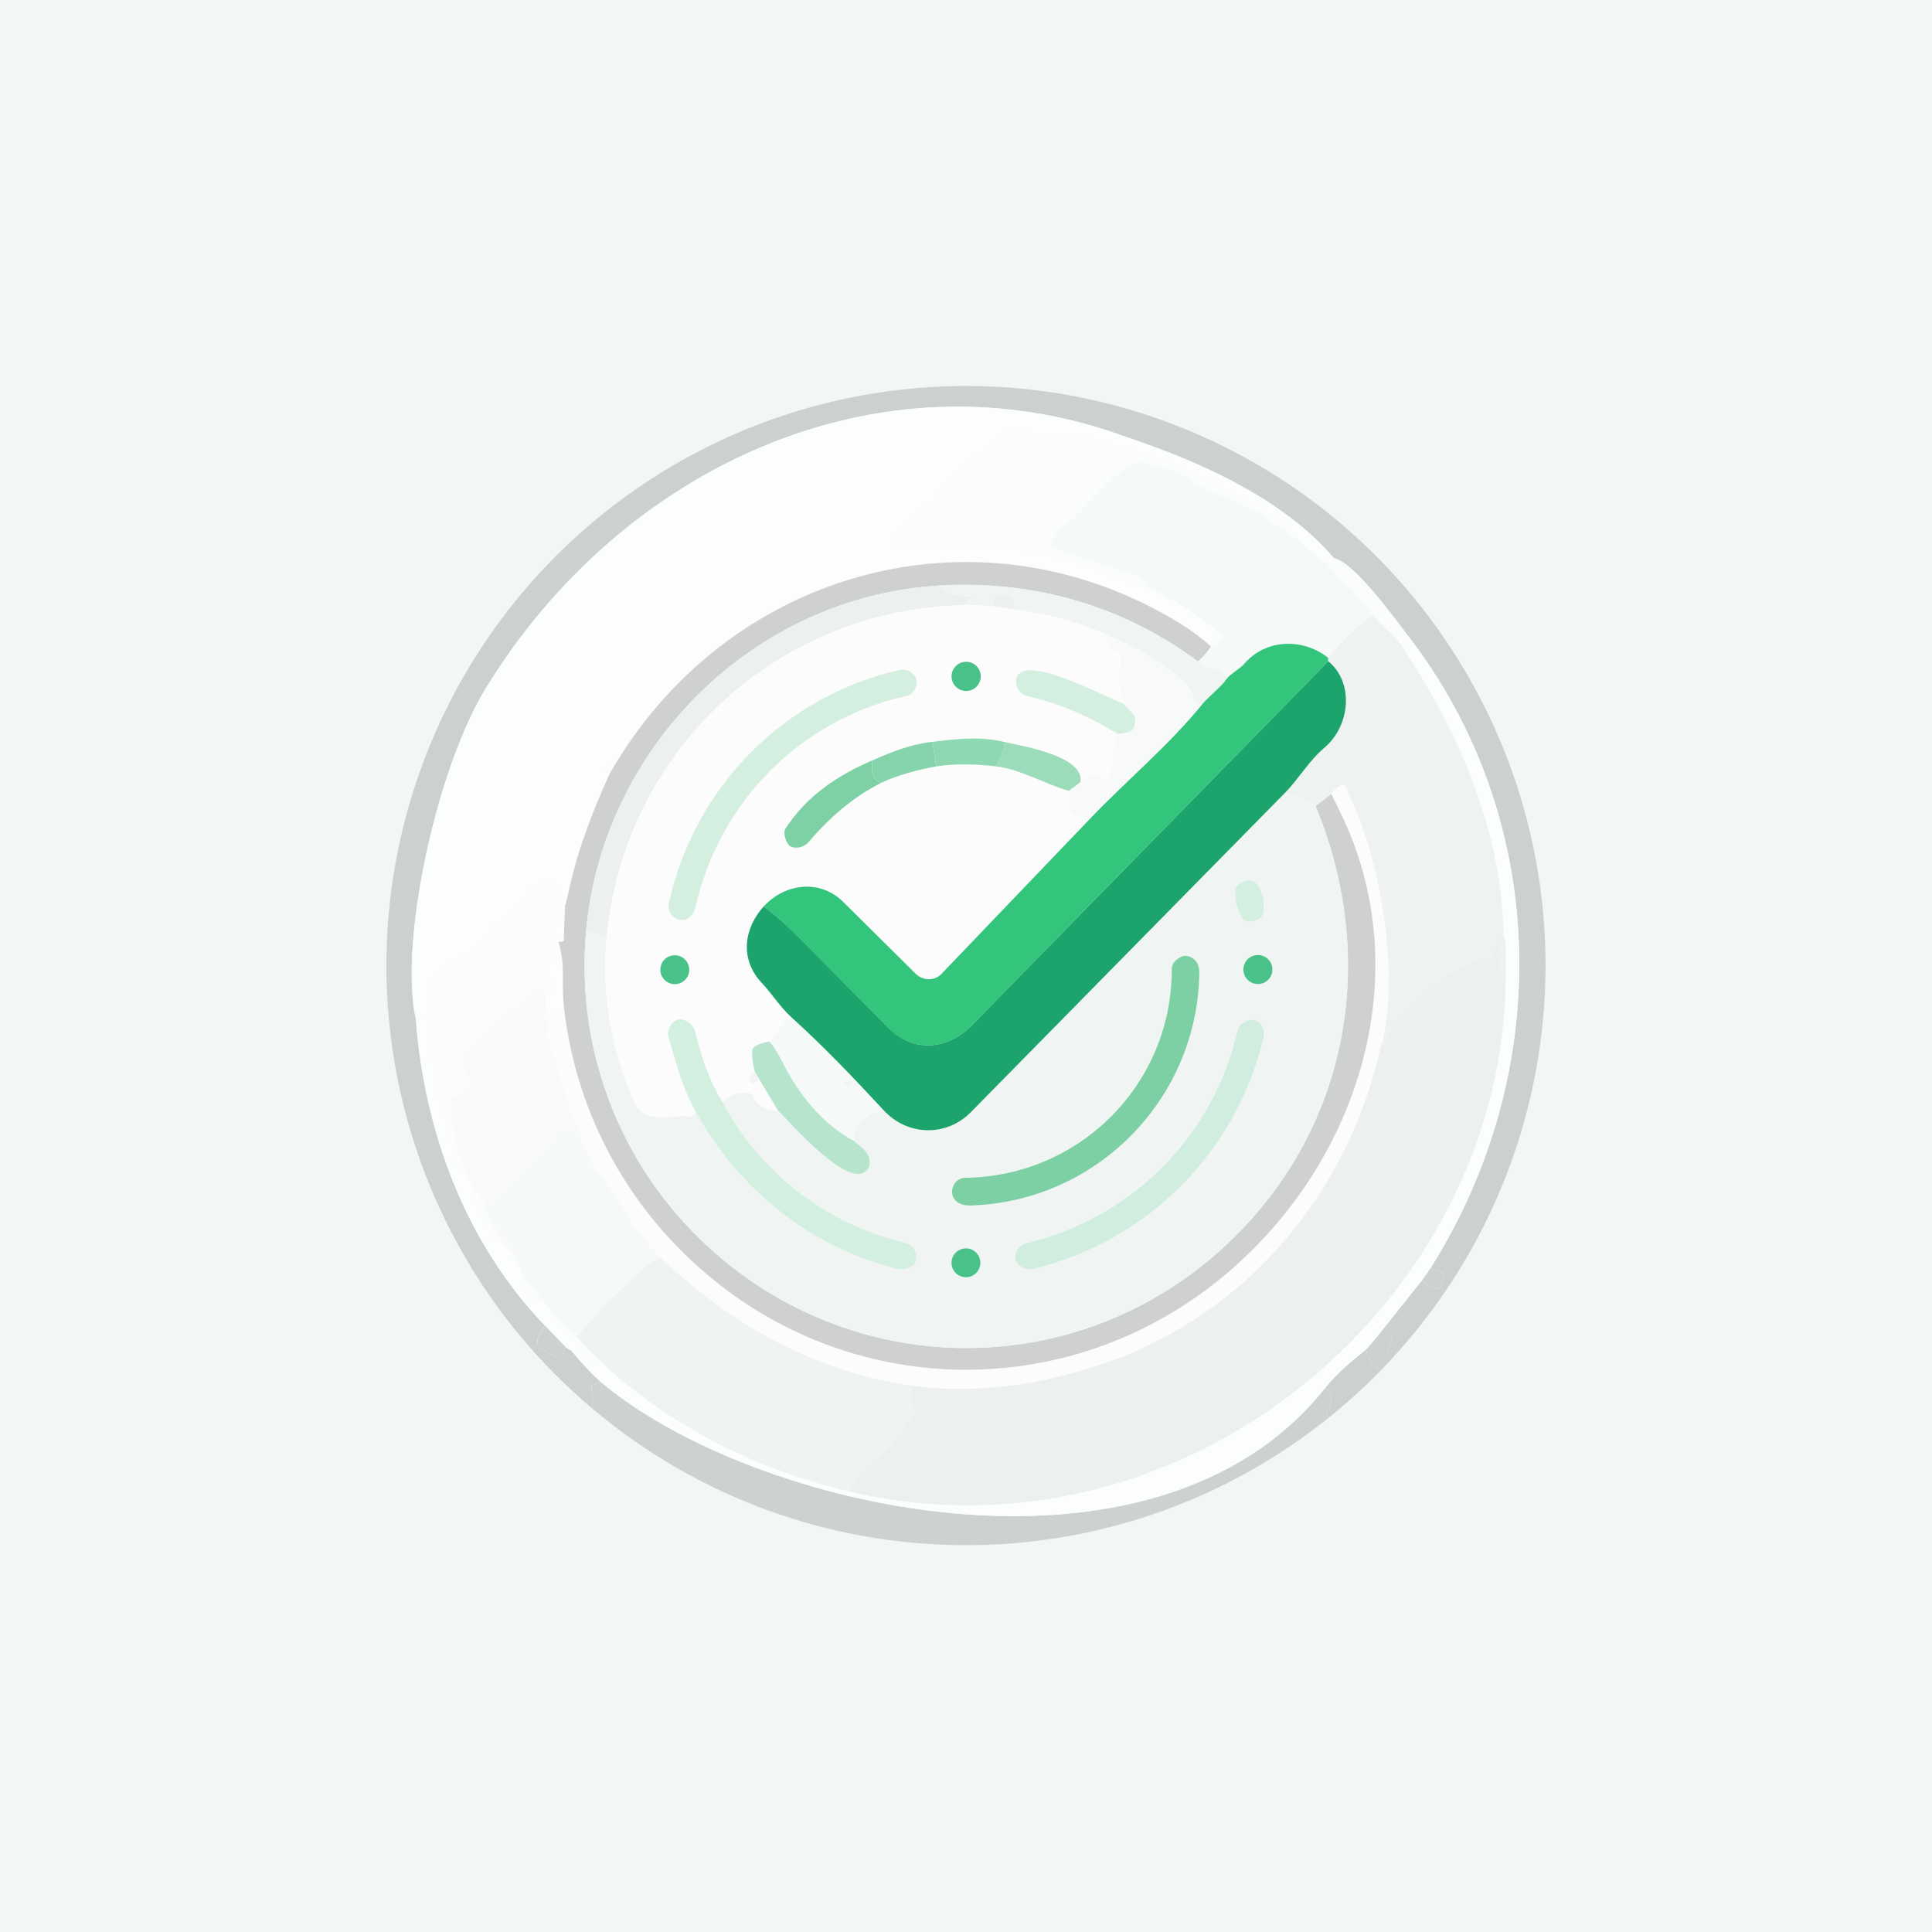
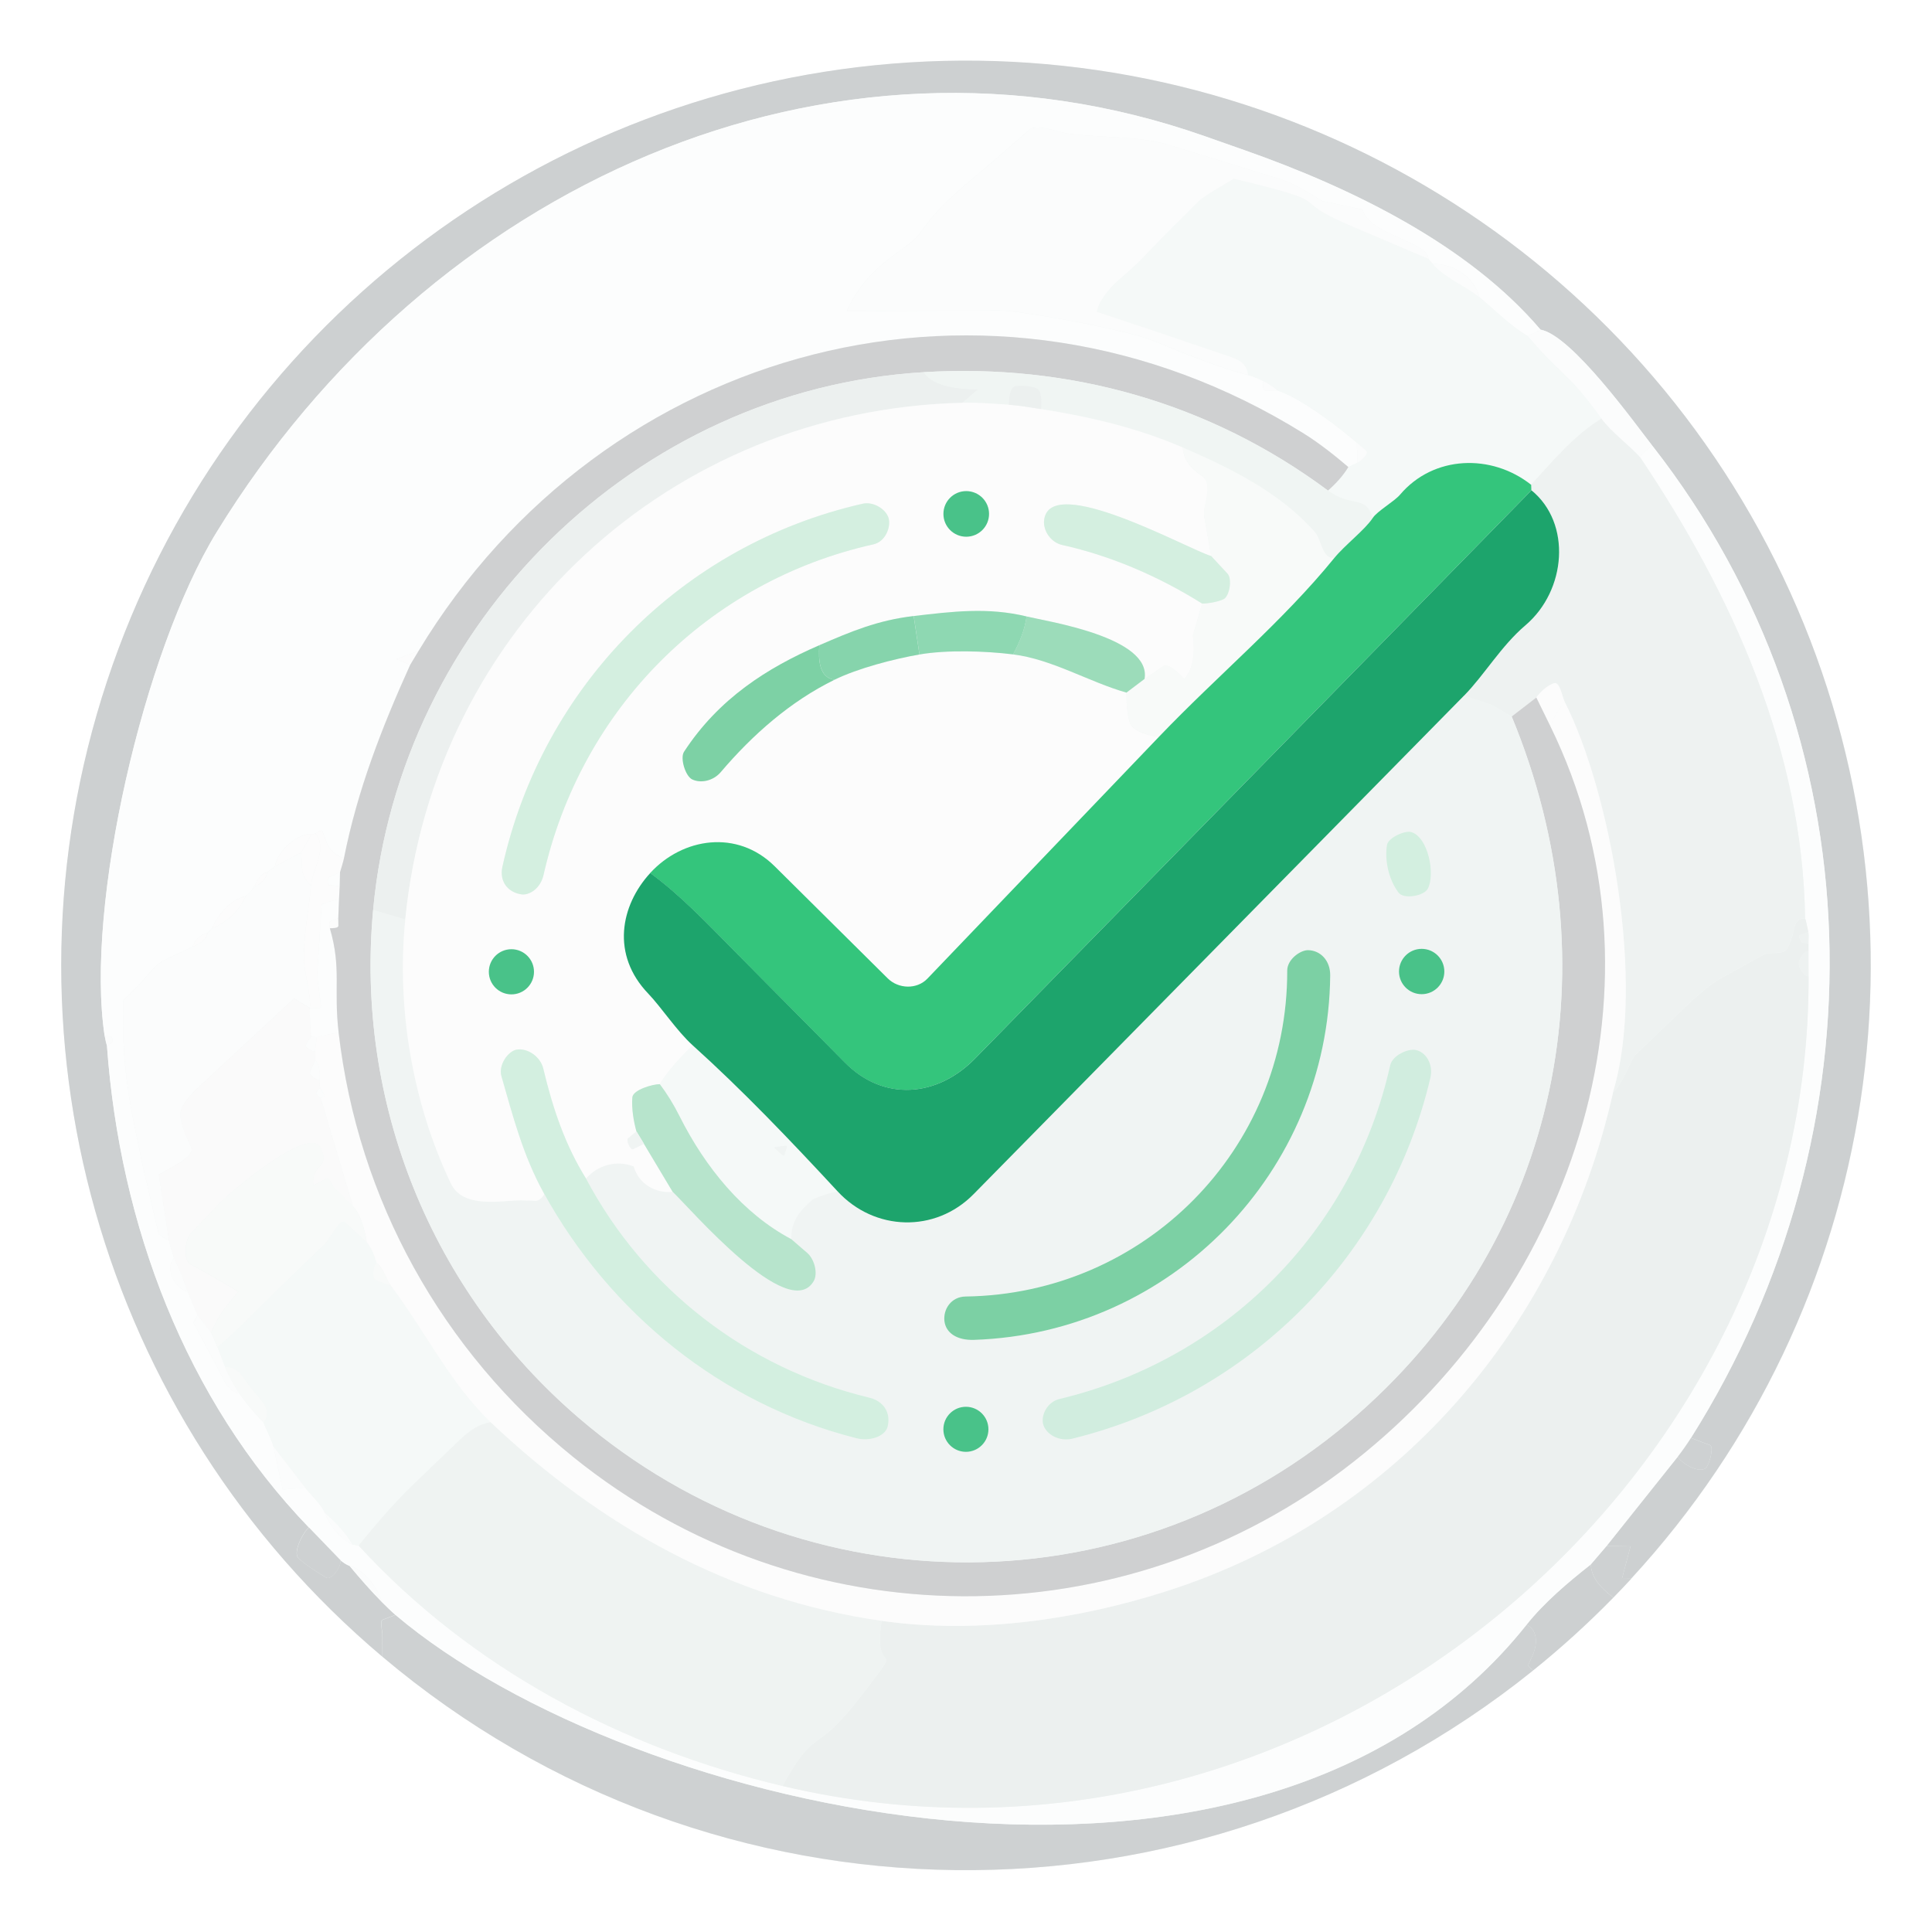
- <svg xmlns="http://www.w3.org/2000/svg" id="Layer_1" data-name="Layer 1" viewBox="0 0 640 640">
+ <svg xmlns="http://www.w3.org/2000/svg" id="Layer_1" data-name="Layer 1" viewBox="115 115 410 410">
  <defs>
    <style>
      .cls-1 {
        fill: #7dd1a5;
      }

      .cls-2 {
        fill: #f5f9f8;
      }

      .cls-3 {
        fill: #b7e4cc;
      }

      .cls-4 {
        fill: #fbfcfc;
      }

      .cls-5 {
        fill: #eff3f2;
      }

      .cls-6 {
        fill: #7cd0a4;
      }

      .cls-7 {
        fill: #cfd0d1;
      }

      .cls-8 {
        fill: #34c57c;
      }

      .cls-9 {
        fill: #8ed8b2;
      }

      .cls-10 {
        fill: #cdd0d1;
      }

      .cls-11 {
        fill: #d4efe0;
      }

      .cls-12 {
        fill: #fafafa;
      }

      .cls-13 {
        fill: #9cdcba;
      }

      .cls-14 {
        fill: #ced1d2;
      }

      .cls-15 {
        fill: #f0f5f3;
      }

      .cls-16 {
        fill: #f2f6f5;
      }

      .cls-17 {
        fill: #eef2f1;
      }

      .cls-18 {
        fill: #1da46c;
      }

      .cls-19 {
        fill: #f8faf9;
      }

      .cls-20 {
        fill: #fcfcfc;
      }

      .cls-21 {
        fill: #49c289;
      }

      .cls-22 {
        fill: #d3efe0;
      }

      .cls-23 {
        fill: #d1eddf;
      }

      .cls-24 {
        fill: #f0f4f3;
      }

      .cls-25 {
        fill: #ecf0ef;
      }

      .cls-26 {
        fill: #86d4ac;
      }

      .cls-27 {
        fill: #fcfdfd;
      }
    </style>
  </defs>
-   <path class="cls-16" d="M0,0h640v640H0V0ZM196.17,466.61c70.21,59.26,172.56,60.48,244.16,2.91,5.98-4.81,11.68-9.98,17.04-15.47,1.29-1.32,2.56-2.66,3.82-4.02,53.15-57.66,65.89-141.85,32.18-212.65-33.71-70.81-107.09-114-185.35-109.1-78.27,4.9-145.69,56.9-170.3,131.36s-1.48,156.4,58.45,206.98Z" />
+   <path class="cls-16" d="M196.17,466.61c70.21,59.26,172.56,60.48,244.16,2.91,5.98-4.81,11.68-9.98,17.04-15.47,1.29-1.32,2.56-2.66,3.82-4.02,53.15-57.66,65.89-141.85,32.18-212.65-33.71-70.81-107.09-114-185.35-109.1-78.27,4.9-145.69,56.9-170.3,131.36s-1.48,156.4,58.45,206.98Z" />
  <g>
    <path class="cls-10" d="M461.19,450.02l-1.99.03,1.82-6.89-5.08-.07,15.1-18.94c1.09,1.65,4.56,3.5,5.94,2.41.75-.59,1.8-4.54.91-4.88l-4.03-1.54c41.24-65.4,39.66-149.3-8.13-210.45-3.8-4.86-17.16-23.53-23.81-24.74-15.29-17.98-39.98-30.06-62.88-38.11l-8.32-2.93c-79.92-28.12-164.71,10.63-209.74,84.01-15.51,25.27-27.94,79.25-23.78,106.89.09.59.4,1.91.5,2.18,2.75,37.94,16.7,75.05,42.86,102.17-1.08.67-3.49,5.23-2.27,6.46s4.17,3.15,5.91,4.16c1.22.7,3.34-2.56,3.03-3.71.4.41,1.41,1.06,1.94,1.23,2.16,2.59,4.49,5.27,6.84,7.64.74.75,2.11,2.09,2.9,2.75l-2.74,1.05c-.55.21-.11,2.27-.04,2.89l.02,4.95c-59.92-50.58-83.06-132.53-58.45-206.98s92.04-126.46,170.3-131.36c78.27-4.9,151.64,38.29,185.35,109.1,33.71,70.81,20.97,154.99-32.18,212.65Z" />
    <path class="cls-14" d="M198.93,457.71c49.82,42.19,183.29,73.51,240.04,2.09,2.34,1.03,2.35,4.1,1.3,6.43l-.93,2.08c-.11.25.26.44,1,1.2-71.6,57.57-173.95,56.35-244.16-2.91l-.02-4.95c-.07-.62-.51-2.68.04-2.89l2.74-1.05Z" />
    <path class="cls-10" d="M457.37,454.04c-5.37,5.49-11.06,10.66-17.04,15.47-.74-.76-1.11-.96-1-1.2l.93-2.08c1.05-2.34,1.04-5.41-1.3-6.43,3.79-4.77,8.85-9.02,13.62-12.78.22,2.85,1.88,4.76,4.79,7.02Z" />
    <path class="cls-14" d="M461.19,450.02c-1.25,1.36-2.53,2.7-3.82,4.02-2.91-2.26-4.57-4.17-4.79-7.02l3.36-3.93,5.08.07-1.82,6.89,1.99-.03Z" />
    <path class="cls-27" d="M441.92,184.96l-2.72,1.38c-3.75-2.22-6.89-5.48-10.22-8.22-1.2-4.4-5.46-7.15-9.98-7.13l-.88-1.03c.03-3.75-12.56-5.02-13.97-10.49l-8.53-1.81c-3.1-1.88-6.09-3.77-9.35-4.77l-22.92-7.05c-6.82-2.1-14.58-1.5-21.74-2.5-1.98-.28-6.64-2.14-8.19-.79l-6.86,5.98c-6,5.23-11.69,9.29-16.26,15.86-2.71,3.89-10.86,6.19-15.62,16.65l32.26-.16c4.66-.02,27.22,4.13,32.78,6.43s14.93,6.09,20.13,7.26c.83.19,2.32.85,3.14,1.24,0,.48,0,2.12.58,2.1l2.52-.06c5.17,1.75,13.01,7.78,16.85,11.1l.12,4.25-1.93.91c-3.03-2.59-6.31-5.15-9.46-7.12-66.17-41.17-148.52-18.97-187.85,46.14l-4.71,1.74,2.93,1.21c-6,13.28-11.21,26.64-14.04,40.98-1.61-.23-3.14-1.82-3.73-3.4l-.85-2.26c-.15-.4-1.17.27-1.44.48-.28.05-.62.11-.84.1-2.77-.21-7.24,3.41-7.78,6.87l-1.61,1.23c-1.29.27-2.28,1.74-2.77,2.97-.28.69-1.24,1.67-1.85,2.15-3.2.67-5.81,3.8-7.17,6.82l-.9.94c-1.45.33-2.75,1.54-3.19,2.98-10.86,4.95-5.37,2.46-14.69,11.35-.35,8.84.43,17.26,2.21,25.89l1.82,8.85,3.43,14.73c.11.47,2.51,1.69,2.23,1.41.15.99.79,2.86,1.08,3.82-2.02,2.05.13,6.58,2.87,7.07l2.11,5.01-.88,1.61,5.34,10c1.26,2.36,1.82,4.44,4.43,5.05,1.46,2.14,3.36,4.36,5.14,6.18.43,1.3,1.76,3.68,2.05,5.01l1.99,9.18,4.78-.39c1.11,1.44,3.45,3.57,4.12,5.27,1.1,2.81,3.03,5.34,5.86,6.78l1.35.23c23.83,26.02,55.96,42.99,89.94,51.01,111.93,26.42,218.17-63.98,217.75-171.84l-.02-5.34v-1.65c0-.63.11-1.8-.03-2.38-.19-.79-.42-2.22-.69-2.95-.51-35.5-15.38-68.59-35.02-97.82.72-.91,2.09-2.24,2.68-2.34,47.79,61.15,49.37,145.05,8.13,210.45-.67,1.06-2.04,3.02-2.82,4.01l-15.1,18.94-3.36,3.93c-4.77,3.76-9.83,8.01-13.62,12.78-56.74,71.41-190.22,40.09-240.04-2.09-.78-.66-2.15-2-2.9-2.75-.81-3.15-4.12-7.13-6.84-7.64-.53-.17-1.54-.82-1.94-1.23l-6.67-6.91c-26.16-27.12-40.11-64.23-42.86-102.17l1.09-.81c.27-.2.05-1.19-.28-1.23l-1.31-.14c-4.16-27.64,8.27-81.62,23.78-106.89,45.03-73.38,129.82-112.13,209.74-84.01l8.32,2.93c22.89,8.05,47.58,20.13,62.88,38.11Z" />
    <path class="cls-4" d="M465.73,209.7c-.59.1-1.97,1.42-2.68,2.34-2.29-2.52-6.19-5.41-8.2-8.18-7.5-10.34-8.14-8.69-15.65-17.52l2.72-1.38c6.65,1.21,20.01,19.88,23.81,24.74Z" />
    <path class="cls-14" d="M187.25,446.09c.31,1.15-1.81,4.41-3.03,3.71-1.75-1.01-4.7-2.92-5.91-4.16s1.19-5.79,2.27-6.46l6.67,6.91Z" />
    <path class="cls-14" d="M471.04,424.16c.78-.98,2.15-2.94,2.82-4.01l4.03,1.54c.89.34-.16,4.28-.91,4.88-1.38,1.09-4.85-.76-5.94-2.41Z" />
    <path class="cls-4" d="M196.03,454.96c-2.35-2.38-4.68-5.06-6.84-7.64,2.72.52,6.03,4.49,6.84,7.64Z" />
    <path class="cls-4" d="M137.72,337c-.1-.27-.41-1.59-.5-2.18l1.31.14c.34.04.56,1.02.28,1.23l-1.09.81Z" />
    <path class="cls-2" d="M418.13,169.96l.88,1.03c2.57,3.02,7.01,4.69,9.98,7.13,3.32,2.74,6.46,6,10.22,8.22,7.51,8.83,8.15,7.18,15.65,17.52-5.74,3.51-10.3,8.98-14.91,14.02-8.4-6.66-20.72-6.28-27.82,2.1-1.21,1.43-4.85,3.5-5.79,4.94-1.55-5-4.53-2.11-9.51-5.81,1.68-1.46,3.22-3.16,4.32-4.99l1.93-.91c.74-.35,2.51-1.98,1.89-2.52l-2.01-1.74c-3.84-3.32-11.68-9.35-16.85-11.1-.77-.72-2.03-1.54-3.09-2.04-.82-.39-2.32-1.05-3.14-1.24-.4-3.11-2.86-3.55-5.8-4.54l-15.06-5.11-11.23-3.75c.51-2.68,3.05-5.48,5.63-7.62,3.06-2.54,5.44-5.27,8.17-8.02l7.45-7.49c1.56-1.56,5.75-3.79,7.79-5.09,23.57,5.66,10.07,3.73,25.03,10.08l9.34,3.97,6.94,2.97Z" />
    <path class="cls-4" d="M418.13,169.96l-6.94-2.97-9.34-3.97c-14.96-6.35-1.45-4.43-25.03-10.08-2.04,1.3-6.23,3.52-7.79,5.09l-7.45,7.49c-2.73,2.75-5.12,5.48-8.17,8.02-2.58,2.15-5.12,4.94-5.63,7.62l11.23,3.75,15.06,5.11c2.94,1,5.4,1.44,5.8,4.54-5.21-1.17-14.85-5.08-20.13-7.26-5.56-2.29-28.12-6.45-32.78-6.43l-32.26.16c4.76-10.47,12.92-12.76,15.62-16.65,4.57-6.57,10.26-10.63,16.26-15.86l6.86-5.98c1.55-1.35,6.21.51,8.19.79,7.16,1,14.91.4,21.74,2.5l22.92,7.05c3.26,1,6.25,2.89,9.35,4.77l8.53,1.81c1.41,5.48,14,6.74,13.97,10.49Z" />
    <path class="cls-2" d="M192.85,378.67c.89.83,1.71,3.06,2.08,4.29-.63.38-1.15,3.33-.18,3.71l3.26,1.27c7.04,9.29,12.61,20.83,21.13,28.89-2.47.39-4.53,1.8-6.52,3.72l-9.83,9.44c-4.25,4.08-8.11,8.65-11.67,13.02l-1.35-.23c-1.27-2.46-3.64-4.76-5.86-6.78-.66-1.69-3.01-3.83-4.12-5.27l-6.77-8.79c-.29-1.33-1.62-3.71-2.05-5.01,1.85-2.49-.25-4.53-2.19-6.77s-3.05-5.33-5.98-5.02l-1.64-4.24c2.1-1.72,4.35-3.89,6.57-6.09l6.01-5.94,10.1-9.78c1.26-1.22,3.25-5.71,4.43-4.66l4.58,4.25Z" />
    <path class="cls-4" d="M180.99,302.96c-.39,4.68-1.5,9.98-1.5,14.99,0,3.63,1.49,7.57,1.27,10.96l-3.35-2.03-7.47,6.94-13.03,12.11c-1.57,1.46-3.68,3.9-3.63,5.55.07,2.17,1.23,4.56,2.43,7.27.17,1.93-4.25,3.9-7,5.5l2.16,13.93c.28.28-2.12-.94-2.23-1.41l-3.43-14.73-1.82-8.85c-1.78-8.62-2.56-17.05-2.21-25.89,9.32-8.89,3.83-6.4,14.69-11.35,1.6-.73,2.82-1.34,3.19-2.98l.9-.94c3.12-1.24,5.86-3.74,7.17-6.82.61-.48,1.57-1.46,1.85-2.15,1.31-.22,2.44-1.55,2.77-2.97l1.61-1.23,5.54-2.93.26,3.91c.06.9,1.18,2.58,1.83,3.12Z" />
    <path class="cls-12" d="M180.76,328.9c-.11,1.63.17,4.38.24,6.1l-1.12,1.73c-.38.59,1.59,1.54,1.95,1.42-.06.46,0,1.35.03,1.86l-1.08,2.54c-.27.65,1.6,1.76,2.03,1.65l.11,1.73c-.27.2-1.03.92-.78,1.27.18.25.74.71.93.88l6.84,22.96-4.03-3.98c-.38-.37-.98-2.22-1.44-1.99l-2.95,1.47c-.56-4.69,3.84-3.41,1.48-8.05s-19.04,9.39-21.47,11.95l-6.04,6.36c-1.22,1.28-1.63,5.64-.06,6.49,3.6,1.96,7.24,4.04,10.16,5.85-3.41,4.02-4.36,5.44-5.78,8.65l-2.87-3.68-2.11-5.01c-.8-2.36-1.75-4.75-2.87-7.07-.29-.96-.93-2.84-1.08-3.82l-2.16-13.93c2.75-1.6,7.18-3.57,7-5.5-1.2-2.72-2.36-5.11-2.43-7.27-.05-1.65,2.06-4.09,3.63-5.55l13.03-12.11,7.47-6.94,3.35,2.03Z" />
    <path class="cls-20" d="M188,297.08c-.16.82-.58,2.19-.85,3.03l-2.23,1c-.42.19-.51,1.65-.05,1.71l2.21.26-.14,2.76c-.99.16-3.36.86-3.68,1.16l-.9,14.11c-.12,1.84.62,5.52.77,7.73-1.02.1-1.99.29-2.37.06.22-3.39-1.27-7.33-1.27-10.96,0-5,1.11-10.31,1.5-14.99.29-3.48,3.59-7.7.99-11.06.26-.22,1.28-.89,1.44-.48l.85,2.26c.6,1.58,2.13,3.17,3.73,3.4Z" />
    <path class="cls-19" d="M170.96,416.92c-1.79-1.83-3.69-4.04-5.14-6.18-1.09-1.61-2.33-3.79-3.03-5.61,2.93-.31,3.99,2.74,5.98,5.02s4.04,4.28,2.19,6.77Z" />
    <path class="cls-20" d="M180.99,302.96c-.65-.54-1.77-2.21-1.83-3.12l-.26-3.91,2.24-3.94c.22.02.57-.05.84-.1,2.6,3.36-.7,7.58-.99,11.06Z" />
    <polygon class="cls-4" points="179.78 430.72 175 431.11 173.01 421.93 179.78 430.72" />
    <path class="cls-4" d="M428.99,178.13c-2.97-2.44-7.4-4.12-9.98-7.13,4.52-.02,8.78,2.73,9.98,7.13Z" />
    <path class="cls-20" d="M181.14,291.99l-2.24,3.94-5.54,2.93c.54-3.46,5.01-7.08,7.78-6.87Z" />
    <path class="cls-20" d="M167.12,305.22c-1.31,3.08-4.05,5.58-7.17,6.82,1.36-3.03,3.97-6.16,7.17-6.82Z" />
    <path class="cls-4" d="M159.8,397.77l1.35,3.13,1.64,4.24c.7,1.82,1.94,4,3.03,5.61-2.61-.6-3.17-2.69-4.43-5.05l-5.34-10,.88-1.61,2.87,3.68Z" />
    <path class="cls-4" d="M154.81,389.08c-2.74-.49-4.9-5.02-2.87-7.07,1.13,2.32,2.07,4.71,2.87,7.07Z" />
    <polygon class="cls-20" points="203.82 253.14 202.04 256.09 199.11 254.88 203.82 253.14" />
    <path class="cls-20" d="M159.04,312.98c-.37,1.64-1.59,2.25-3.19,2.98.44-1.44,1.73-2.65,3.19-2.98Z" />
    <path class="cls-20" d="M171.74,300.09c-.34,1.42-1.46,2.74-2.77,2.97.49-1.23,1.48-2.69,2.77-2.97Z" />
    <path class="cls-4" d="M386.09,197.85l-2.52.06c-.59.01-.57-1.62-.58-2.1,1.07.5,2.33,1.33,3.09,2.04Z" />
    <path class="cls-25" d="M498.07,309.86c.27.73.5,2.16.69,2.95l-1.83.64c-.35.12.22,1.55.59,1.59l1.27.15v1.65c-.8-.1-2.07,1.71-2.07,2.67s1.28,2.77,2.09,2.67c.42,107.87-105.82,198.26-217.75,171.84,7.21-13.15,6.47-5.81,16.79-19.25,9.95-12.96,2.2-2.65,4.25-15.79,19.93,2.84,41.31-.16,60.52-6.31,49.25-15.77,83.7-56.54,94.71-105.87,1.94-1.62,3.08-5.52,4.63-7.85l8.62-8.27c2.92-2.8,6.52-6.36,9.84-8.19l8.92-4.92c.93-.51,4.13-.08,4.71-.95,2.39-3.62.84-6.61,4.04-6.74Z" />
    <path class="cls-17" d="M454.85,203.86c2.01,2.77,5.91,5.66,8.2,8.18,19.64,29.23,34.5,62.32,35.02,97.82-3.2.13-1.65,3.11-4.04,6.74-.57.87-3.78.43-4.71.95l-8.92,4.92c-3.32,1.84-6.92,5.4-9.84,8.19l-8.62,8.27c-1.55,2.34-2.69,6.23-4.63,7.85,7-23.06-.63-63.92-10.25-82.83-.56-1.09-1.05-4.31-2.23-3.98-1.44.4-3.08,1.99-3.82,3.06l-5.22,4.02-4.19-2.46-5.93-1.98c4.29-4.36,7.86-10.53,13.04-14.94,8.67-7.38,9.82-21.65,1.26-28.63l-.04-1.18c4.61-5.04,9.18-10.51,14.91-14.02Z" />
    <path class="cls-5" d="M219.13,416.82c23.32,22.08,50.89,37.58,82.96,42.14-2.04,13.14,5.71,2.84-4.25,15.79-10.33,13.44-9.58,6.1-16.79,19.25-33.98-8.02-66.1-24.99-89.94-51.01,3.56-4.37,7.42-8.94,11.67-13.02l9.83-9.44c1.99-1.91,4.05-3.32,6.52-3.72Z" />
    <path class="cls-4" d="M189.76,442.77c-2.83-1.45-4.76-3.98-5.86-6.78,2.22,2.02,4.59,4.33,5.86,6.78Z" />
    <path class="cls-17" d="M498.78,316.83l.02,5.34c-.82.1-2.09-1.69-2.09-2.67s1.27-2.77,2.07-2.67Z" />
    <path class="cls-17" d="M498.75,312.81c.14.58.03,1.74.03,2.38l-1.27-.15c-.36-.04-.94-1.47-.59-1.59l1.83-.64Z" />
    <path class="cls-20" d="M457.32,346.78c-11.01,49.33-45.46,90.1-94.71,105.87-19.21,6.15-40.59,9.15-60.52,6.31-32.07-4.56-59.64-20.07-82.96-42.14-8.51-8.06-14.09-19.6-21.13-28.89-.94-1.24-1.74-3.99-3.08-4.97-.37-1.23-1.19-3.46-2.08-4.29-.38-2.37-1.22-5.97-2.93-7.65l-6.84-22.96c.33-.19.96-.45.8-.69l-.95-1.46-.11-1.73c.16-1.43-.09-3.61-.96-4.19-.02-.5-.09-1.4-.03-1.86l.38-3.03c1.45-.42,3.09-.74,4.64-.95,4.12,35.42,21.88,67.51,49.74,90.01,48.54,39.2,116.84,39.33,165.6,1.07,47.72-37.44,68.15-102.26,41.79-156.14.74-1.85,1.81-3.68,3.08-5.15,9.62,18.91,17.25,59.77,10.25,82.83Z" />
    <path class="cls-27" d="M186.94,305.83l-.16,3.99-1.69.72c-.32.13-.19,1.13-.09,1.46,2.5,8.64.75,12.65,1.86,22.16-1.55.21-3.19.53-4.64.95l-1.22-.11c-.07-1.72-.34-4.47-.24-6.1.37.22,1.35.04,2.37-.06-.15-2.2-.89-5.88-.77-7.73l.9-14.11c.32-.3,2.69-1,3.68-1.16Z" />
    <path class="cls-20" d="M447.07,263.96c-1.27,1.47-2.34,3.3-3.08,5.15l-2.97-6.07c.73-1.07,2.37-2.66,3.82-3.06,1.19-.33,1.68,2.89,2.23,3.98Z" />
    <path class="cls-27" d="M187.15,300.1l-.07,2.97-2.21-.26c-.46-.05-.37-1.52.05-1.71l2.23-1Z" />
    <path class="cls-20" d="M186.78,309.82l.02,1.63c0,.54-1.18.51-1.8.55-.1-.33-.22-1.33.09-1.46l1.69-.72Z" />
    <path class="cls-19" d="M189.92,371.02c1.7,1.68,2.55,5.28,2.93,7.65l-4.58-4.25c-1.18-1.05-3.18,3.44-4.43,4.66l-10.1,9.78-6.01,5.94c-2.22,2.2-4.47,4.37-6.57,6.09l-1.35-3.13c1.42-3.21,2.37-4.63,5.78-8.65-2.92-1.81-6.56-3.88-10.16-5.85-1.57-.86-1.16-5.21.06-6.49l6.04-6.36c2.43-2.56,19.12-16.56,21.47-11.95s-2.04,3.36-1.48,8.05l2.95-1.47c.46-.23,1.07,1.62,1.44,1.99l4.03,3.98Z" />
    <path class="cls-19" d="M198,387.93l-3.26-1.27c-.97-.38-.45-3.33.18-3.71,1.34.98,2.14,3.73,3.08,4.97Z" />
    <path class="cls-4" d="M182.82,344.19c-.44.11-2.31-1-2.03-1.65l1.08-2.54c.87.57,1.12,2.76.96,4.19Z" />
    <path class="cls-4" d="M182.22,335.11l-.38,3.03c-.36.12-2.33-.82-1.95-1.42l1.12-1.73,1.22.11Z" />
    <path class="cls-4" d="M183.08,348.07c-.19-.16-.75-.63-.93-.88-.25-.35.51-1.07.78-1.27l.95,1.46c.16.24-.48.5-.8.69Z" />
    <g>
      <path class="cls-7" d="M401.14,214.11c-1.1,1.83-2.65,3.53-4.32,4.99-25.15-18.69-54.91-26.98-85.79-25.12-61.18,3.69-111.2,53.21-116.84,114.11-3.78,40.79,12.2,80.84,43.69,107.84,47.97,41.13,117.96,40.77,165.25-.78,43.11-37.88,54.32-95.81,32.68-148.1l5.22-4.02,2.97,6.07c26.36,53.87,5.93,118.69-41.79,156.14-48.75,38.25-117.05,38.13-165.6-1.07-27.87-22.51-45.62-54.59-49.74-90.01-1.11-9.51.64-13.52-1.86-22.16.62-.04,1.81,0,1.8-.55l-.02-1.63.16-3.99.14-2.76.07-2.97c.26-.83.68-2.2.85-3.03,2.83-14.35,8.04-27.71,14.04-40.98l1.78-2.95c39.33-65.11,121.68-87.31,187.85-46.14,3.15,1.96,6.43,4.53,9.46,7.12Z" />
      <path class="cls-4" d="M403.07,213.2l-.12-4.25,2.01,1.74c.62.54-1.15,2.17-1.89,2.52Z" />
      <path class="cls-24" d="M425.68,262.63l5.93,1.98,4.19,2.46c21.64,52.3,10.43,110.22-32.68,148.1-47.29,41.55-117.28,41.9-165.25.78-31.5-27-47.47-67.05-43.69-107.84l6.82,2.01c-1.87,18.83,1.55,38.95,9.67,55.99,2.67,5.61,11.2,3.5,15.16,3.61l2.92.08c.69.02,1.96-1.18,1.64-1.63,14.07,25.49,37.69,44.82,66.39,52.06,2.8.71,6.09-.37,6.6-2.52.68-2.87-.8-5.35-3.96-6.11-25.78-6.21-47.6-23-60.07-46.5,2.54-2.86,6.41-4,10.13-2.58,1.16,3.97,4.9,5.75,8.26,5.39,3.74,3.53,24.6,27.97,29.93,19.01.99-1.66.16-4.71-1.34-6.01l-3.39-2.93c-.15-3.55,1.62-6,4.62-8.48,1.88-.81,3.59-1.39,5.22-1.63,7.81,8.43,20.68,8.85,28.82.58l104.08-105.8ZM414.5,291.58c-1.36-.41-4.92,1.21-5.16,2.74-.52,3.23.32,7.27,2.45,10.11,1.12,1.48,5.4.71,6.22-.84,1.62-3.06.1-10.91-3.51-12.01ZM421.5,321.17c0-2.66-2.15-4.81-4.81-4.81s-4.81,2.15-4.81,4.81,2.15,4.81,4.81,4.81,4.81-2.15,4.81-4.81ZM321.7,399.34c42.03-1.4,75.22-35.75,75.6-77.34.03-3.17-2.09-5.31-4.68-5.36-1.66-.03-4.45,1.96-4.44,4.32.08,38.01-30.28,68.65-68.25,69.18-3.09.04-4.8,2.75-4.49,5.27.3,2.39,2.53,4.05,6.27,3.93ZM342.72,420.28c37.93-9.41,66.99-39.04,75.83-76.53.67-2.85-.9-5.47-3.11-5.92-1.66-.34-4.96,1.15-5.43,3.28-7.85,35.24-35.07,62.41-70.19,70.79-2.59.62-4,3.59-3.42,5.46s3.22,3.7,6.32,2.93ZM324.77,418.32c0-2.64-2.14-4.78-4.78-4.78s-4.78,2.14-4.78,4.78,2.14,4.78,4.78,4.78,4.78-2.14,4.78-4.78Z" />
      <path class="cls-25" d="M311.02,193.99c2.19,3.18,7.48,3.51,11.53,3.68l-3.27,2.79c-62.03,1.45-112.16,47.92-118.28,109.65l-6.82-2.01c5.65-60.9,55.66-110.43,116.84-114.11Z" />
      <path class="cls-15" d="M396.81,219.1c4.98,3.7,7.96.82,9.51,5.81-1.62,2.49-5.92,5.75-8.18,8.52-2.67.12-2.61-3.79-4.13-5.52-7.46-8.46-18-13.6-28.03-17.95s-19.82-6.56-30.07-8.16c.1-1.07.11-2.98-.35-3.86-.56-1.06-3.65-1.21-5.05-1.03-1.19.15-1.44,2.51-1.44,3.97-3.09-.21-6.74-.5-9.81-.43l3.27-2.79c-4.04-.18-9.33-.5-11.53-3.68,30.88-1.86,60.64,6.43,85.79,25.12Z" />
      <path class="cls-20" d="M319.28,200.46c3.07-.07,6.72.22,9.81.43,2.13.15,4.69.58,6.84.92,10.25,1.61,20.52,4.02,30.07,8.16.22,2.67,1.55,4.3,4.13,6.1s.05,6.33.43,8.54l1.47,8.4c-4.83-1.4-34.38-17.95-35.46-7.56-.22,2.14,1.38,4.66,3.88,5.22,10.3,2.28,20.47,6.66,29.67,12.43l-1.96,6.7c.44,3.62.18,7.06-1.84,9.32-1.49-1.59-3.44-3.42-4.44-2.74l-3.98,2.71c1.54-8.87-20.73-12.21-25.04-13.26-8.22-2-15.79-1.04-23.97-.09-7.63.89-13.29,3.28-20.02,6.2-11.05,4.79-21.35,11.3-28.71,22.61-.87,1.33.28,5.18,1.75,5.87,1.86.87,4.47.29,6.03-1.54,6.81-8.02,14.84-15.05,24.14-19.61,4.96-2.43,12.6-4.42,18.04-5.37,5.79-1.01,14-.75,19.85-.02,8.34,1.04,16.08,5.84,24.08,8.11-.03,1.77.13,4.8.76,6.51s4.26,2.74,6.15,2.88l-49.13,51.31c-2.25,2.35-6.16,2.22-8.44-.05l-23.99-23.79c-7.95-7.89-19.55-6.07-26.42,1.45-6.33,6.91-8.34,17.35-.41,25.6,2.78,2.89,6.05,7.92,9.43,10.97-2.54,2.44-5.22,5.32-6.98,8.22-1.45-.01-5.69,1.19-5.82,2.81-.2,2.53.35,5.34.87,7.22l-1.78,1.49c-.46.39.52,2.53,1.06,2.27l2.3-1.14,6.09,10.18c-3.36.36-7.1-1.42-8.26-5.39-3.72-1.42-7.59-.28-10.13,2.58-4.36-6.98-7.01-14.74-9.05-23.29-.61-2.54-3.31-4.42-5.63-4.05-1.83.28-3.94,3.26-3.26,5.63,2.42,8.42,4.57,16.79,8.98,24.79.33.45-.95,1.65-1.64,1.63l-2.92-.08c-3.96-.11-12.49,2-15.16-3.61-8.13-17.04-11.54-37.16-9.67-55.99,6.11-61.73,56.25-108.2,118.28-109.65ZM324.88,224.06c0-2.67-2.17-4.84-4.84-4.84s-4.84,2.17-4.84,4.84,2.17,4.84,4.84,4.84,4.84-2.17,4.84-4.84ZM230.34,300.69c8.03-35.41,35.01-62.38,70.01-70.18,2.59-.58,3.78-3.74,3.2-5.63s-3.17-3.51-5.48-2.99c-38.3,8.69-67.92,38.68-76.45,77.04-.68,3.07,1.1,5.41,4.03,5.86,1.57.24,4.01-1.13,4.69-4.11ZM228.32,321.23c0-2.65-2.14-4.79-4.79-4.79s-4.79,2.14-4.79,4.79,2.14,4.79,4.79,4.79,4.79-2.14,4.79-4.79Z" />
      <path class="cls-6" d="M321.7,399.34c-3.73.12-5.96-1.54-6.27-3.93-.32-2.53,1.4-5.23,4.49-5.27,37.97-.53,68.33-31.17,68.25-69.18,0-2.36,2.78-4.35,4.44-4.32,2.6.05,4.71,2.19,4.68,5.36-.38,41.58-33.57,75.93-75.6,77.34Z" />
      <path class="cls-23" d="M342.72,420.28c-3.11.77-5.73-1-6.32-2.93s.83-4.85,3.42-5.46c35.12-8.38,62.33-35.55,70.19-70.79.47-2.13,3.77-3.62,5.43-3.28,2.21.45,3.78,3.08,3.11,5.92-8.84,37.5-37.9,67.13-75.83,76.53Z" />
      <path class="cls-22" d="M239.35,365.09c12.47,23.5,34.29,40.29,60.07,46.5,3.17.76,4.64,3.24,3.96,6.11-.51,2.15-3.8,3.23-6.6,2.52-28.7-7.24-52.32-26.57-66.39-52.06-4.42-8-6.56-16.37-8.98-24.79-.68-2.36,1.43-5.34,3.26-5.63,2.33-.36,5.03,1.51,5.63,4.05,2.03,8.55,4.69,16.31,9.05,23.29Z" />
      <path class="cls-2" d="M292.77,367.85c-1.63.24-3.34.83-5.22,1.63-3,2.47-4.77,4.93-4.62,8.48-10.29-5.44-18.27-15.25-23.7-26.06-1.32-2.63-2.71-4.84-4.21-6.84,1.76-2.9,4.44-5.78,6.98-8.22,10.61,9.56,20.61,20.03,30.77,31.01ZM279.28,358.5c1.23,1.17,2.06,2.05,2.18,1.63l.53-1.75c.13-.42-.86-.17-2.71.12Z" />
      <path class="cls-3" d="M255.02,345.07c1.51,2,2.89,4.21,4.21,6.84,5.43,10.81,13.41,20.62,23.7,26.06l3.39,2.93c1.5,1.3,2.33,4.35,1.34,6.01-5.33,8.96-26.19-15.48-29.93-19.01l-6.09-10.18-1.58-2.61c-.52-1.88-1.07-4.68-.87-7.22.13-1.63,4.37-2.83,5.82-2.81Z" />
      <path class="cls-22" d="M414.5,291.58c3.61,1.1,5.12,8.95,3.51,12.01-.82,1.55-5.1,2.32-6.22.84-2.13-2.84-2.97-6.88-2.45-10.11.24-1.53,3.8-3.15,5.16-2.74Z" />
      <circle class="cls-21" cx="319.98" cy="418.32" r="4.78" />
      <circle class="cls-21" cx="416.7" cy="321.17" r="4.81" />
      <path class="cls-19" d="M398.15,233.44c-11,13.52-24.61,24.78-37.19,37.92-1.89-.14-5.52-1.19-6.15-2.88s-.79-4.74-.76-6.51l3.84-2.9,3.98-2.71c1-.68,2.95,1.15,4.44,2.74,2.03-2.25,2.29-5.7,1.84-9.32l1.96-6.7c1.2.02,3.49-.39,4.56-.94,1.25-.63,1.85-4.34.81-5.42l-3.46-3.73-1.47-8.4c-.39-2.21,2.04-6.82-.43-8.54s-3.91-3.43-4.13-6.1c10.03,4.35,20.57,9.49,28.03,17.95,1.52,1.73,1.46,5.64,4.13,5.52Z" />
      <path class="cls-25" d="M335.93,201.81c-2.15-.34-4.71-.77-6.84-.92,0-1.46.25-3.81,1.44-3.97,1.4-.18,4.49-.03,5.05,1.03.46.88.45,2.79.35,3.86Z" />
      <path class="cls-11" d="M230.34,300.69c-.68,2.98-3.11,4.35-4.69,4.11-2.93-.44-4.71-2.79-4.03-5.86,8.52-38.35,38.15-68.35,76.45-77.04,2.31-.52,4.93,1.19,5.48,2.99.58,1.88-.61,5.05-3.2,5.63-35,7.8-61.98,34.77-70.01,70.18Z" />
      <path class="cls-11" d="M372.03,233l3.46,3.73c1.05,1.08.44,4.79-.81,5.42-1.07.54-3.36.96-4.56.94-9.2-5.77-19.37-10.15-29.67-12.43-2.5-.55-4.1-3.08-3.88-5.22,1.08-10.39,30.63,6.16,35.46,7.56Z" />
      <path class="cls-1" d="M288.87,251.93c-.2,3.02-.1,6.83,3.21,7.33-9.3,4.56-17.32,11.59-24.14,19.61-1.56,1.83-4.17,2.41-6.03,1.54-1.47-.69-2.62-4.53-1.75-5.87,7.37-11.3,17.66-17.82,28.71-22.61Z" />
      <path class="cls-13" d="M357.89,259.08l-3.84,2.9c-8-2.27-15.74-7.07-24.08-8.11,1.42-2.54,2.5-5.26,2.88-8.05,4.31,1.05,26.58,4.39,25.04,13.26Z" />
      <path class="cls-9" d="M332.86,245.82c-.38,2.79-1.46,5.51-2.88,8.05-5.85-.73-14.06-.99-19.85.02l-1.23-8.16c8.17-.95,15.74-1.91,23.97.09Z" />
      <path class="cls-26" d="M308.89,245.73l1.23,8.16c-5.44.95-13.08,2.93-18.04,5.37-3.31-.5-3.4-4.31-3.21-7.33,6.73-2.92,12.39-5.31,20.02-6.2Z" />
      <circle class="cls-21" cx="320.05" cy="224.06" r="4.84" />
      <circle class="cls-21" cx="223.53" cy="321.23" r="4.79" />
      <path class="cls-24" d="M251.65,357.71l-2.3,1.14c-.54.27-1.52-1.88-1.06-2.27l1.78-1.49,1.58,2.61Z" />
      <path class="cls-24" d="M279.28,358.5c1.84-.29,2.84-.54,2.71-.12l-.53,1.75c-.13.42-.95-.46-2.18-1.63Z" />
      <g>
        <path class="cls-8" d="M439.94,217.88l.04,1.18-118.1,120.61c-7.99,8.16-19.33,9.16-27.59.83l-23.28-23.5c-5.98-6.04-11.58-12-18.04-16.72,6.88-7.51,18.47-9.33,26.42-1.45l23.99,23.79c2.29,2.27,6.2,2.4,8.44.05l49.13-51.31c12.58-13.14,26.19-24.4,37.19-37.92,2.26-2.77,6.55-6.03,8.18-8.52.93-1.44,4.58-3.51,5.79-4.94,7.1-8.38,19.42-8.75,27.82-2.1Z" />
        <path class="cls-18" d="M425.68,262.63l-104.08,105.8c-8.14,8.27-21.02,7.85-28.82-.58-10.17-10.98-20.16-21.44-30.77-31.01-3.38-3.05-6.66-8.07-9.43-10.97-7.93-8.25-5.92-18.69.41-25.6,6.46,4.72,12.06,10.68,18.04,16.72l23.28,23.5c8.26,8.34,19.6,7.33,27.59-.83l118.1-120.61c8.56,6.98,7.41,21.25-1.26,28.63-5.18,4.4-8.75,10.58-13.04,14.94Z" />
      </g>
    </g>
  </g>
</svg>
